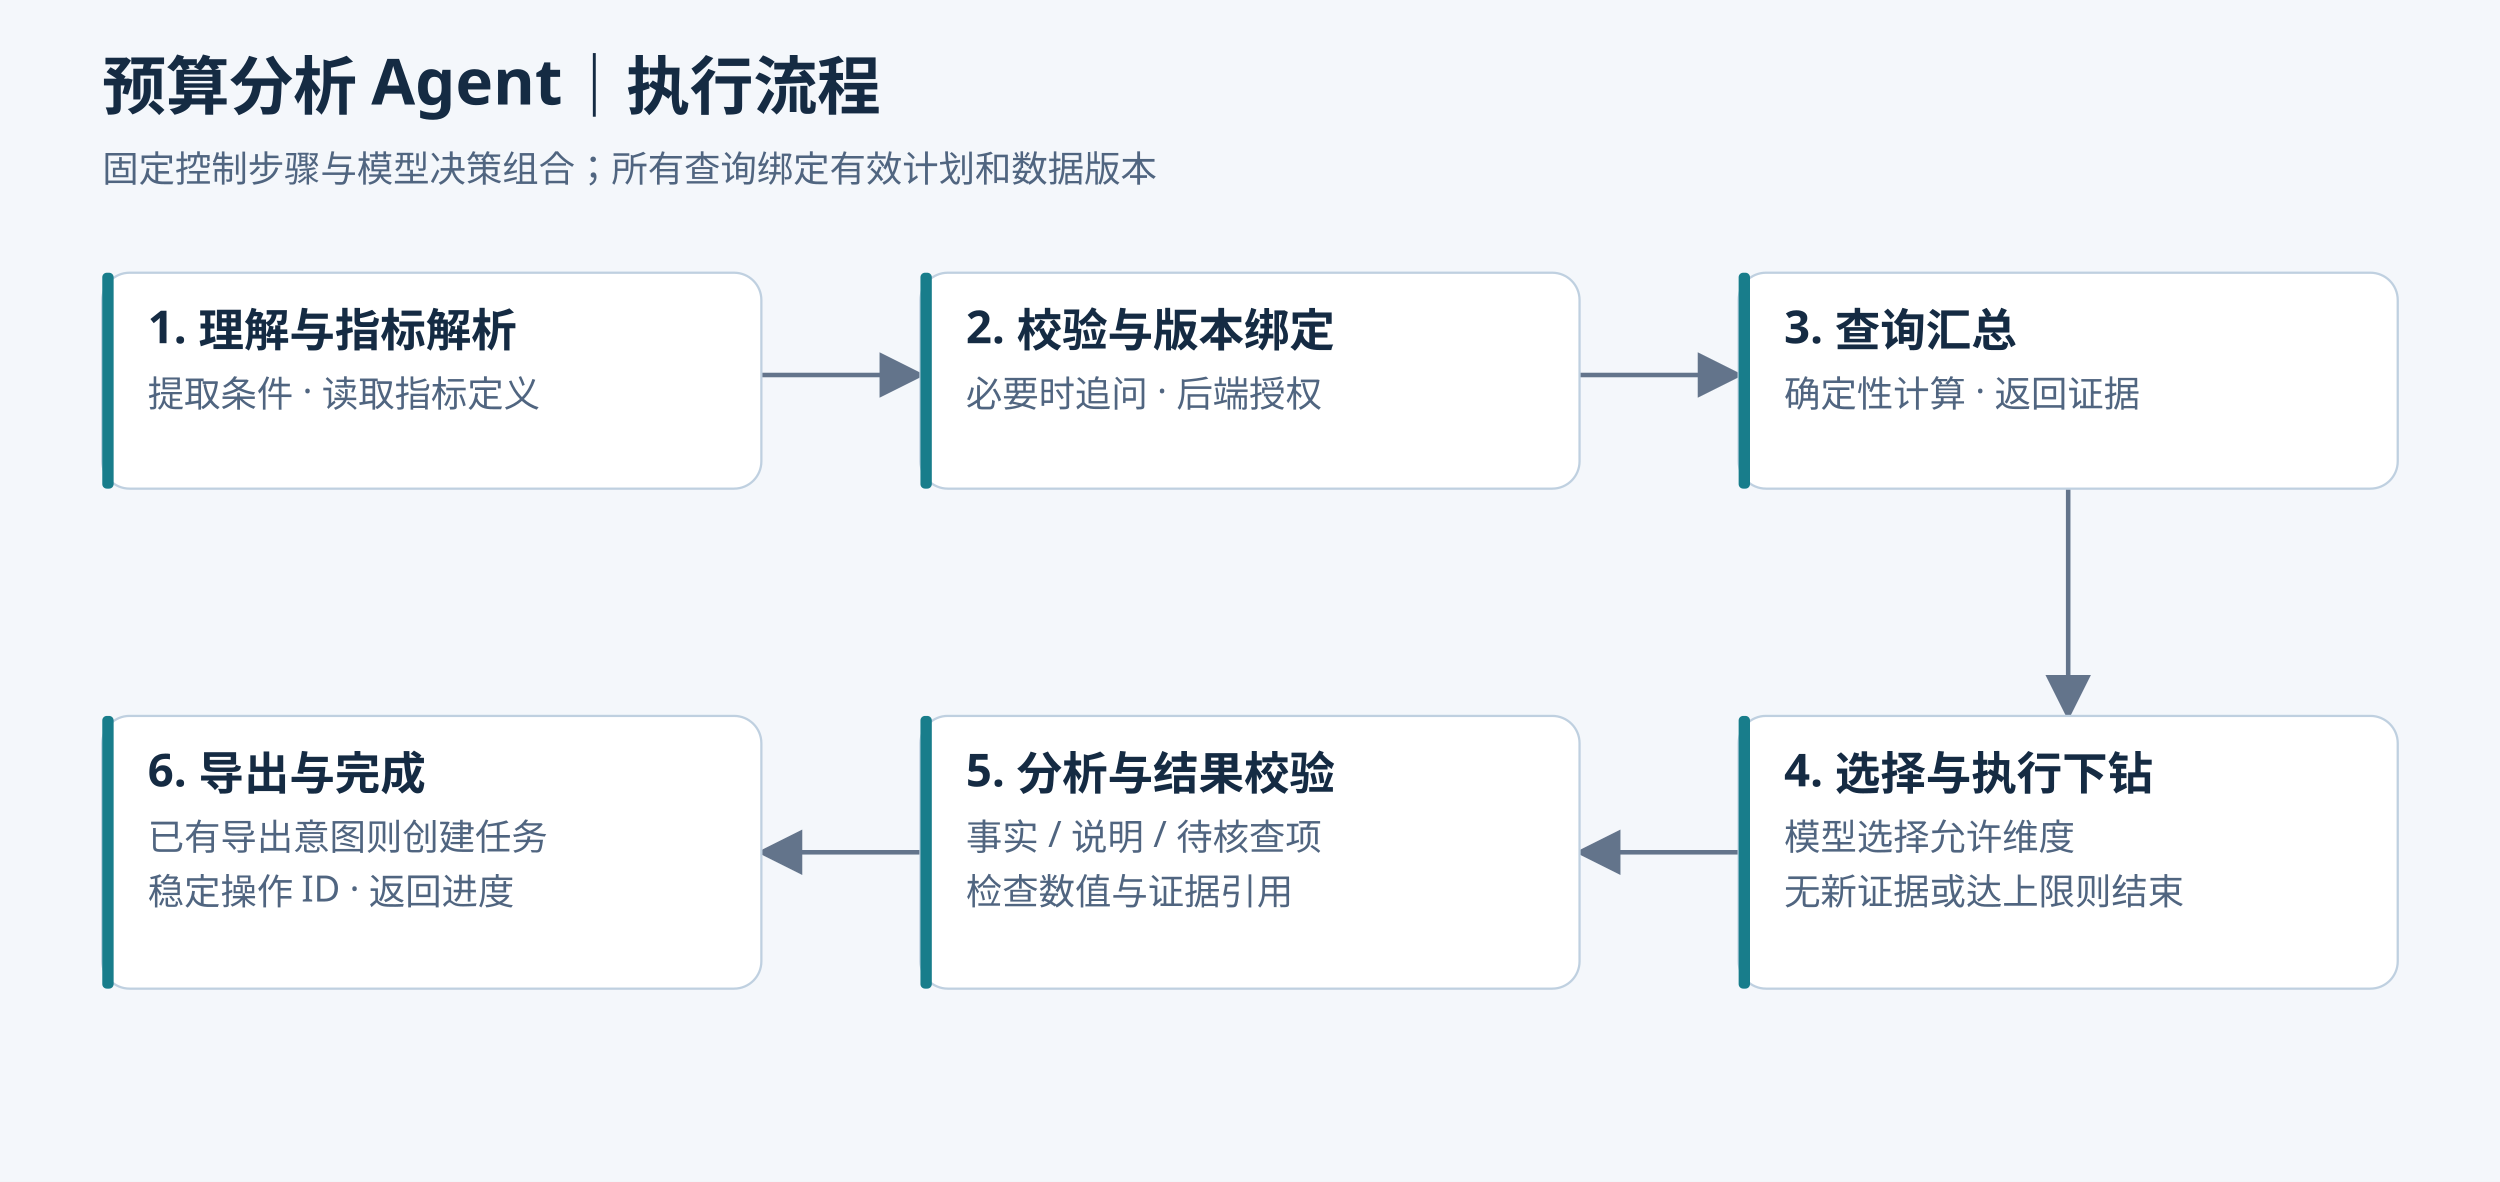
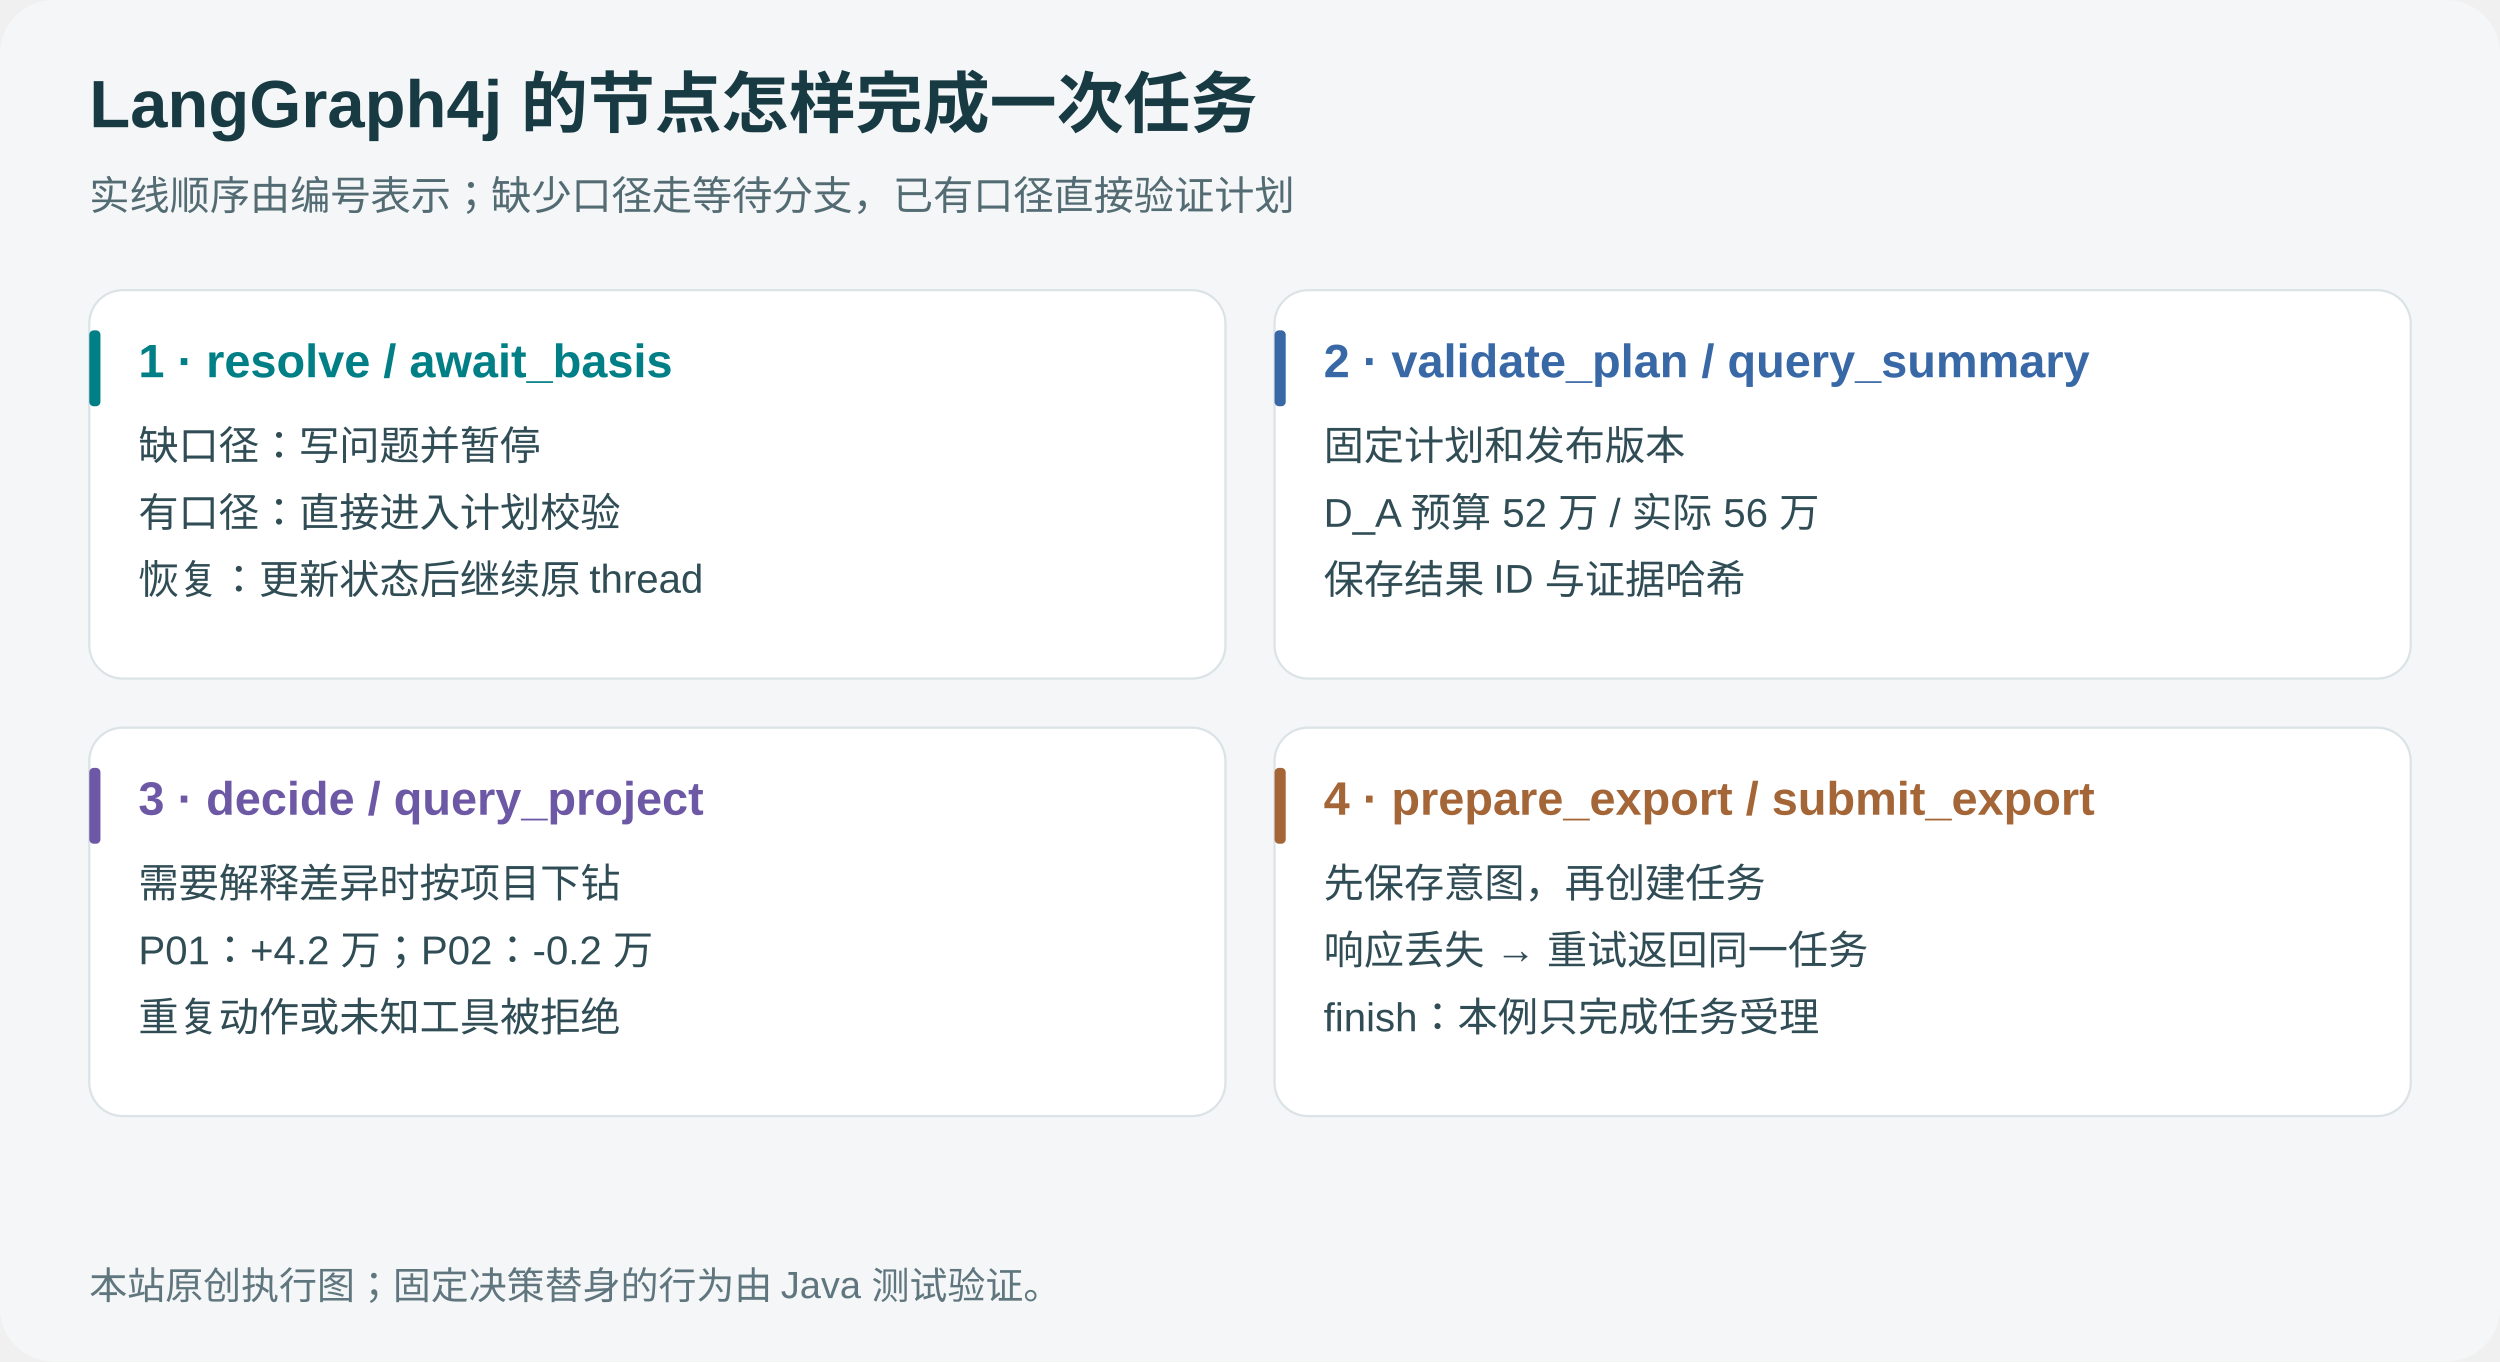
- <svg xmlns="http://www.w3.org/2000/svg" width="1100" height="520" viewBox="0 0 1100 520" role="img" aria-label="预算分析 Agent｜执行流程">
-   <defs>
-     <marker id="arrow" markerWidth="10" markerHeight="10" refX="8" refY="5" orient="auto">
-       <path d="M0,0 L10,5 L0,10" fill="#63748b" />
-     </marker>
-   </defs>
-   <rect width="1100" height="520" fill="#f4f7fb" />
-   <g font-family="PingFang SC,Microsoft YaHei,sans-serif">
-     <text x="45" y="48" font-size="28" font-weight="700" fill="#152b43">预算分析 Agent｜执行流程</text>
-     <text x="45" y="80" font-size="16" fill="#506580">固定控制步骤与模型决策组合；所有查询绑定有效计划和数据版本</text>
-     <path d="M335 165 L403 165" stroke="#63748b" stroke-width="2" marker-end="url(#arrow)" />
-     <path d="M695 165 L763 165" stroke="#63748b" stroke-width="2" marker-end="url(#arrow)" />
-     <path d="M910 215 L910 313" stroke="#63748b" stroke-width="2" marker-end="url(#arrow)" />
-     <path d="M765 375 L697 375" stroke="#63748b" stroke-width="2" marker-end="url(#arrow)" />
-     <path d="M405 375 L337 375" stroke="#63748b" stroke-width="2" marker-end="url(#arrow)" />
-     <rect x="45" y="120" width="290" height="95" rx="12" fill="white" stroke="#bfd0e0" />
-     <rect x="45" y="120" width="5" height="95" rx="2" fill="#187d8b" />
-     <text x="65" y="151" font-size="20" font-weight="600" fill="#152b43">1. 理解与指标解析</text>
-     <text x="65" y="179" font-size="16" fill="#506580">提取条件 · 读取指标定义</text>
-     <rect x="405" y="120" width="290" height="95" rx="12" fill="white" stroke="#bfd0e0" />
-     <rect x="405" y="120" width="5" height="95" rx="2" fill="#187d8b" />
-     <text x="425" y="151" font-size="20" font-weight="600" fill="#152b43">2. 校验与版本绑定</text>
-     <text x="425" y="179" font-size="16" fill="#506580">必要时追问 · 后端授权</text>
-     <rect x="765" y="120" width="290" height="95" rx="12" fill="white" stroke="#bfd0e0" />
-     <rect x="765" y="120" width="5" height="95" rx="2" fill="#187d8b" />
-     <text x="785" y="151" font-size="20" font-weight="600" fill="#152b43">3. 查询汇总</text>
-     <text x="785" y="179" font-size="16" fill="#506580">确定性计算 · 返回证据</text>
-     <rect x="765" y="315" width="290" height="120" rx="12" fill="white" stroke="#bfd0e0" />
-     <rect x="765" y="315" width="5" height="120" rx="2" fill="#187d8b" />
-     <text x="785" y="346" font-size="20" font-weight="600" fill="#152b43">4. 选择与执行下钻</text>
-     <text x="785" y="374" font-size="16" fill="#506580">模型选择允许维度</text>
-     <text x="785" y="398" font-size="16" fill="#506580">无新证据或达上限则结束</text>
-     <rect x="405" y="315" width="290" height="120" rx="12" fill="white" stroke="#bfd0e0" />
-     <rect x="405" y="315" width="5" height="120" rx="2" fill="#187d8b" />
-     <text x="425" y="346" font-size="20" font-weight="600" fill="#152b43">5. 分析与结果校验</text>
-     <text x="425" y="374" font-size="16" fill="#506580">事实 / 说明 / 待核查项</text>
-     <text x="425" y="398" font-size="16" fill="#506580">检查数值与证据引用</text>
-     <rect x="45" y="315" width="290" height="120" rx="12" fill="white" stroke="#bfd0e0" />
-     <rect x="45" y="315" width="5" height="120" rx="2" fill="#187d8b" />
-     <text x="65" y="346" font-size="20" font-weight="600" fill="#152b43">6. 导出与完成</text>
-     <text x="65" y="374" font-size="16" fill="#506580">已有导出意图则创建任务</text>
-     <text x="65" y="398" font-size="16" fill="#506580">稳定操作 ID · 返回进度</text>
+ <svg xmlns="http://www.w3.org/2000/svg" viewBox="0 0 1120 610" role="img" aria-labelledby="title desc">
+   <rect width="1120" height="610" rx="24" fill="#f4f6f7" />
+   <g font-family="PingFang SC,Microsoft YaHei,Arial,sans-serif">
+     <text x="40" y="57" font-size="30" font-weight="700" fill="#173a43">LangGraph4j 的节点怎样完成一次任务</text>
+     <text x="40" y="94" font-size="18" fill="#536b72">实线顺序由编号表示；缺少口径走等待分支，已有口径直接验证计划</text>
+     <rect x="40" y="130" width="509" height="174" rx="15" fill="white" stroke="#dbe3e6" />
+     <rect x="40" y="148" width="5" height="34" rx="2" fill="#007f86" />
+     <text x="62" y="169" font-size="21" font-weight="700" fill="#007f86">1 · resolve / await_basis</text>
+     <text x="62" y="206" font-size="18" fill="#304c55">缺口径：写问题并暂停</text>
+     <text x="62" y="236" font-size="18" fill="#304c55">有口径：直接进入计划校验</text>
+     <text x="62" y="266" font-size="18" fill="#304c55">恢复：更新状态后继续原 thread</text>
+     <rect x="571" y="130" width="509" height="174" rx="15" fill="white" stroke="#dbe3e6" />
+     <rect x="571" y="148" width="5" height="34" rx="2" fill="#3868a5" />
+     <text x="593" y="169" font-size="21" font-weight="700" fill="#3868a5">2 · validate_plan / query_summary</text>
+     <text x="593" y="206" font-size="18" fill="#304c55">固定计划和发布版本</text>
+     <text x="593" y="236" font-size="18" fill="#304c55">D_A 预算 52 万 / 实际 56 万</text>
+     <text x="593" y="266" font-size="18" fill="#304c55">保存结果 ID 与证据哈希</text>
+     <rect x="40" y="326" width="509" height="174" rx="15" fill="white" stroke="#dbe3e6" />
+     <rect x="40" y="344" width="5" height="34" rx="2" fill="#6c58a5" />
+     <text x="62" y="365" font-size="21" font-weight="700" fill="#6c58a5">3 · decide / query_project</text>
+     <text x="62" y="402" font-size="18" fill="#304c55">需要解释差异时按项目下钻</text>
+     <text x="62" y="432" font-size="18" fill="#304c55">P01：+4.2 万；P02：-0.2 万</text>
+     <text x="62" y="462" font-size="18" fill="#304c55">重复动作或未知工具被拒绝</text>
+     <rect x="571" y="326" width="509" height="174" rx="15" fill="white" stroke="#dbe3e6" />
+     <rect x="571" y="344" width="5" height="34" rx="2" fill="#a46537" />
+     <text x="593" y="365" font-size="21" font-weight="700" fill="#a46537">4 · prepare_export / submit_export</text>
+     <text x="593" y="402" font-size="18" fill="#304c55">先保存意图，再创建任务</text>
+     <text x="593" y="432" font-size="18" fill="#304c55">响应丢失 → 重试返回同一任务</text>
+     <text x="593" y="462" font-size="18" fill="#304c55">finish：本例只完成任务受理</text>
+     <text x="40" y="582" font-size="17" fill="#60767e">本站原创执行图；固定决策替身的行为由 Java 测试验证。</text>
  </g>
</svg>
